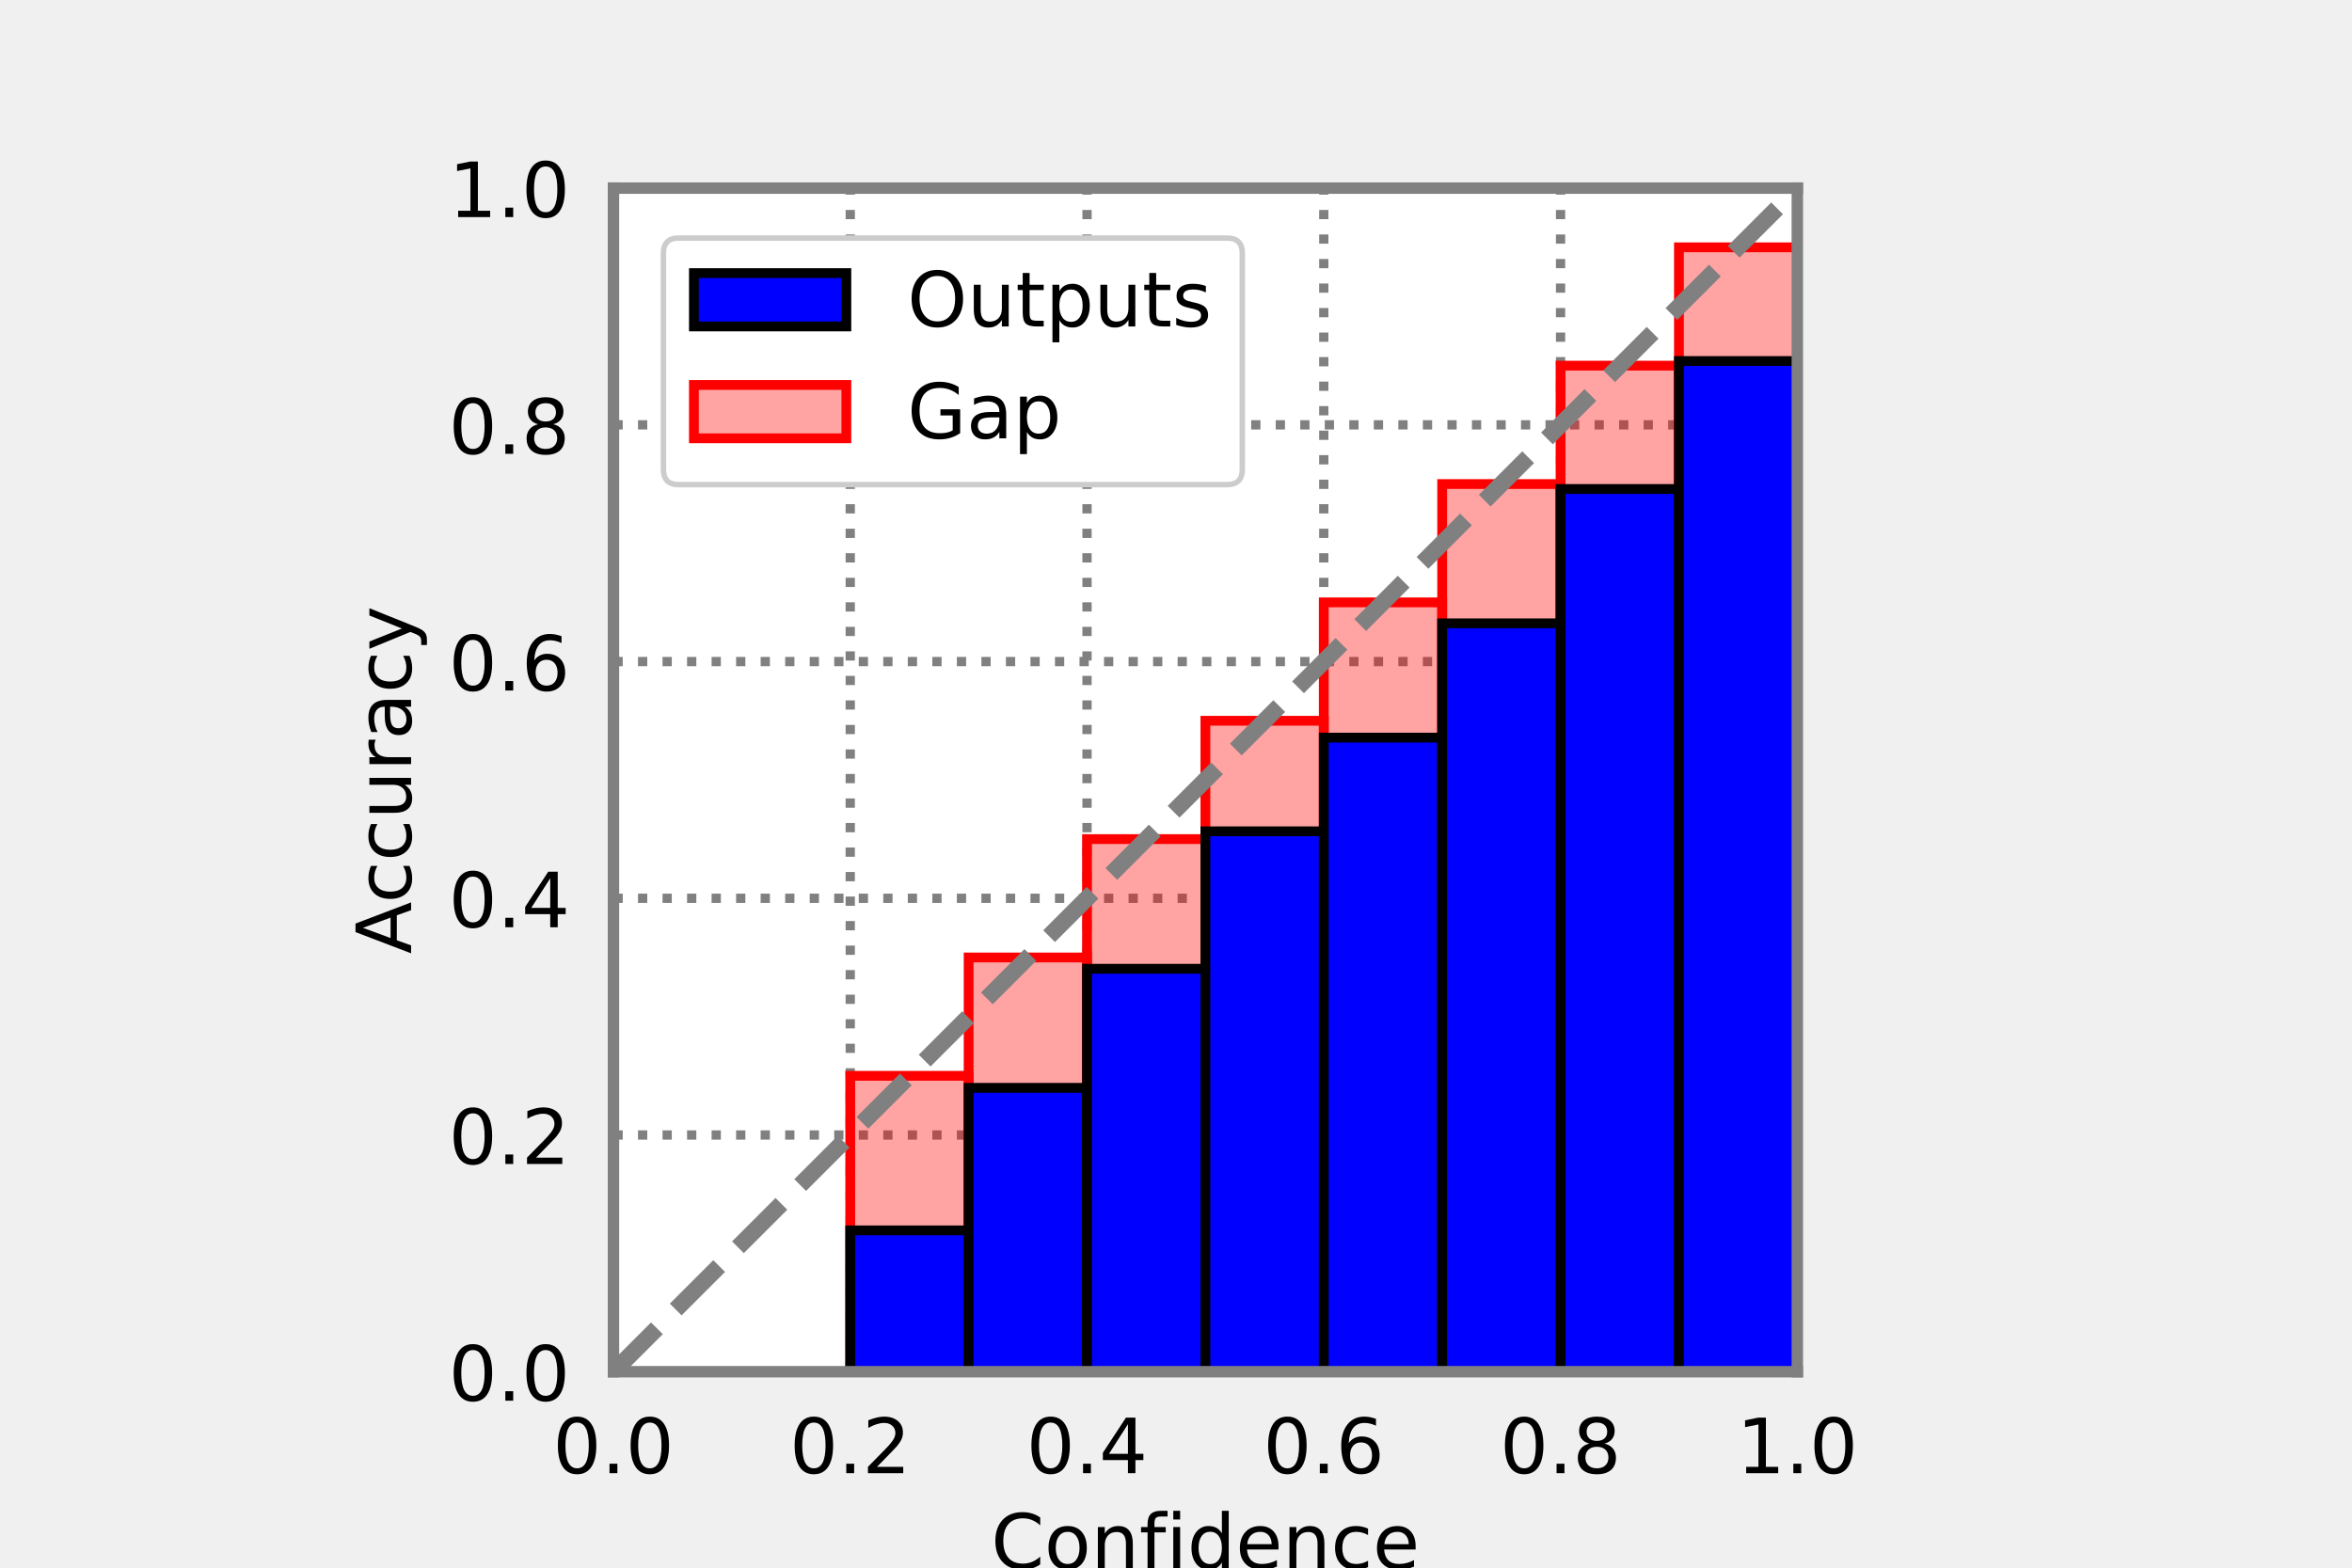
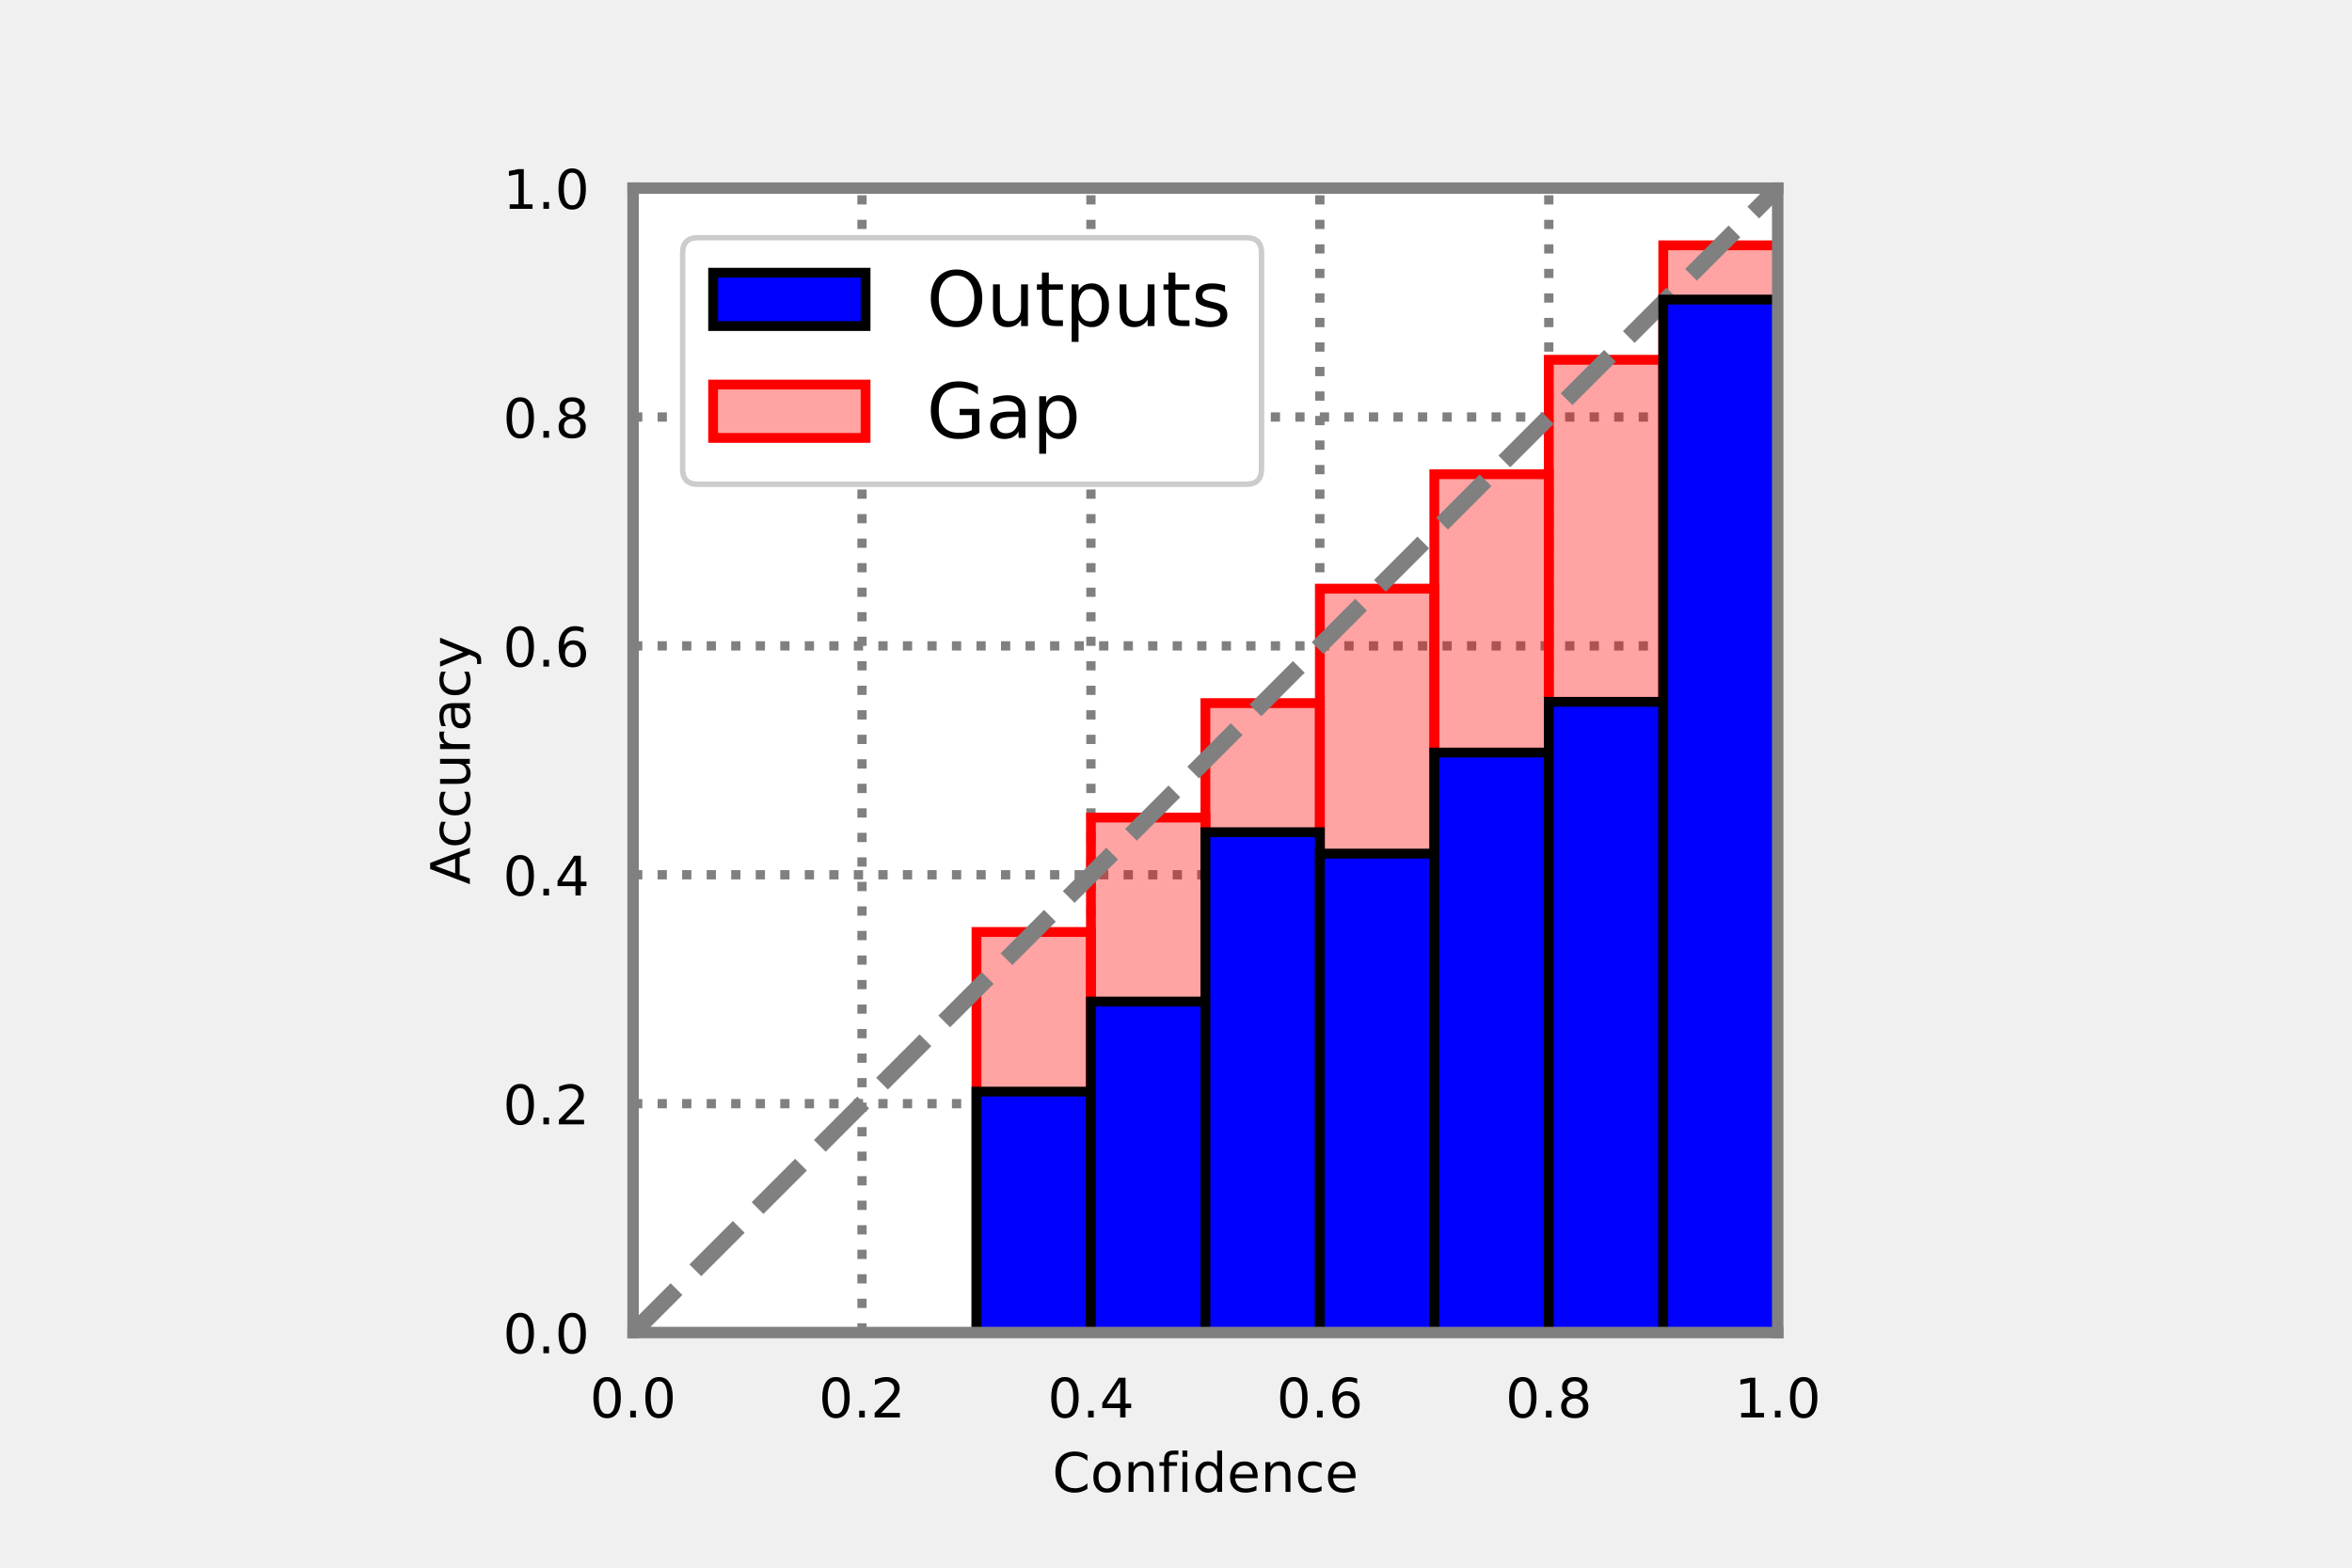
<svg xmlns="http://www.w3.org/2000/svg" xmlns:xlink="http://www.w3.org/1999/xlink" width="432pt" height="288pt" viewBox="0 0 432 288" version="1.1">
  <defs>
    <style type="text/css">*{stroke-linejoin: round; stroke-linecap: butt}</style>
  </defs>
  <g id="figure_1">
    <g id="patch_1">
      <path d="M 0 288  L 432 288  L 432 0  L 0 0  L 0 288  z " style="fill: none" />
    </g>
    <g id="axes_1">
      <g id="patch_2">
-         <path d="M 112.68 252  L 330.12 252  L 330.12 34.56  L 112.68 34.56  z " style="fill: #ffffff" />
+         <path d="M 116.28 244.8  L 326.52 244.8  L 326.52 34.56  L 116.28 34.56  z " style="fill: #ffffff" />
      </g>
      <g id="matplotlib.axis_1">
        <g id="xtick_1">
          <g id="line2d_1">
-             <path d="M 112.68 252  L 112.68 34.56  " clip-path="url(#p3265837f45)" style="fill: none; stroke-dasharray: 1.7,2.805; stroke-dashoffset: 0; stroke: #808080; stroke-width: 1.7" />
+             <path d="M 116.28 244.8  L 116.28 34.56  " clip-path="url(#p971c361016)" style="fill: none; stroke-dasharray: 1.7,2.805; stroke-dashoffset: 0; stroke: #808080; stroke-width: 1.7" />
          </g>
          <g id="line2d_2" />
          <g id="text_1">
-             <g transform="translate(101.5478 270.6378)scale(0.14 -0.14)">
+             <g transform="translate(108.3284 260.3984)scale(0.1 -0.1)">
              <defs>
                <path id="DejaVuSans-30" d="M 2034 4250  Q 1547 4250 1301 3770  Q 1056 3291 1056 2328  Q 1056 1369 1301 889  Q 1547 409 2034 409  Q 2525 409 2770 889  Q 3016 1369 3016 2328  Q 3016 3291 2770 3770  Q 2525 4250 2034 4250  z M 2034 4750  Q 2819 4750 3233 4129  Q 3647 3509 3647 2328  Q 3647 1150 3233 529  Q 2819 -91 2034 -91  Q 1250 -91 836 529  Q 422 1150 422 2328  Q 422 3509 836 4129  Q 1250 4750 2034 4750  z " transform="scale(0.015625)" />
                <path id="DejaVuSans-2e" d="M 684 794  L 1344 794  L 1344 0  L 684 0  L 684 794  z " transform="scale(0.015625)" />
              </defs>
              <use xlink:href="#DejaVuSans-30" />
              <use xlink:href="#DejaVuSans-2e" x="63.623" />
              <use xlink:href="#DejaVuSans-30" x="95.41" />
            </g>
          </g>
        </g>
        <g id="xtick_2">
          <g id="line2d_3">
-             <path d="M 156.168 252  L 156.168 34.56  " clip-path="url(#p3265837f45)" style="fill: none; stroke-dasharray: 1.7,2.805; stroke-dashoffset: 0; stroke: #808080; stroke-width: 1.7" />
+             <path d="M 158.328 244.8  L 158.328 34.56  " clip-path="url(#p971c361016)" style="fill: none; stroke-dasharray: 1.7,2.805; stroke-dashoffset: 0; stroke: #808080; stroke-width: 1.7" />
          </g>
          <g id="line2d_4" />
          <g id="text_2">
-             <g transform="translate(145.0358 270.6378)scale(0.14 -0.14)">
+             <g transform="translate(150.3764 260.3984)scale(0.1 -0.1)">
              <defs>
                <path id="DejaVuSans-32" d="M 1228 531  L 3431 531  L 3431 0  L 469 0  L 469 531  Q 828 903 1448 1529  Q 2069 2156 2228 2338  Q 2531 2678 2651 2914  Q 2772 3150 2772 3378  Q 2772 3750 2511 3984  Q 2250 4219 1831 4219  Q 1534 4219 1204 4116  Q 875 4013 500 3803  L 500 4441  Q 881 4594 1212 4672  Q 1544 4750 1819 4750  Q 2544 4750 2975 4387  Q 3406 4025 3406 3419  Q 3406 3131 3298 2873  Q 3191 2616 2906 2266  Q 2828 2175 2409 1742  Q 1991 1309 1228 531  z " transform="scale(0.015625)" />
              </defs>
              <use xlink:href="#DejaVuSans-30" />
              <use xlink:href="#DejaVuSans-2e" x="63.623" />
              <use xlink:href="#DejaVuSans-32" x="95.41" />
            </g>
          </g>
        </g>
        <g id="xtick_3">
          <g id="line2d_5">
-             <path d="M 199.656 252  L 199.656 34.56  " clip-path="url(#p3265837f45)" style="fill: none; stroke-dasharray: 1.7,2.805; stroke-dashoffset: 0; stroke: #808080; stroke-width: 1.7" />
+             <path d="M 200.376 244.8  L 200.376 34.56  " clip-path="url(#p971c361016)" style="fill: none; stroke-dasharray: 1.7,2.805; stroke-dashoffset: 0; stroke: #808080; stroke-width: 1.7" />
          </g>
          <g id="line2d_6" />
          <g id="text_3">
-             <g transform="translate(188.5238 270.6378)scale(0.14 -0.14)">
+             <g transform="translate(192.4244 260.3984)scale(0.1 -0.1)">
              <defs>
                <path id="DejaVuSans-34" d="M 2419 4116  L 825 1625  L 2419 1625  L 2419 4116  z M 2253 4666  L 3047 4666  L 3047 1625  L 3713 1625  L 3713 1100  L 3047 1100  L 3047 0  L 2419 0  L 2419 1100  L 313 1100  L 313 1709  L 2253 4666  z " transform="scale(0.015625)" />
              </defs>
              <use xlink:href="#DejaVuSans-30" />
              <use xlink:href="#DejaVuSans-2e" x="63.623" />
              <use xlink:href="#DejaVuSans-34" x="95.41" />
            </g>
          </g>
        </g>
        <g id="xtick_4">
          <g id="line2d_7">
-             <path d="M 243.144 252  L 243.144 34.56  " clip-path="url(#p3265837f45)" style="fill: none; stroke-dasharray: 1.7,2.805; stroke-dashoffset: 0; stroke: #808080; stroke-width: 1.7" />
+             <path d="M 242.424 244.8  L 242.424 34.56  " clip-path="url(#p971c361016)" style="fill: none; stroke-dasharray: 1.7,2.805; stroke-dashoffset: 0; stroke: #808080; stroke-width: 1.7" />
          </g>
          <g id="line2d_8" />
          <g id="text_4">
-             <g transform="translate(232.0118 270.6378)scale(0.14 -0.14)">
+             <g transform="translate(234.4724 260.3984)scale(0.1 -0.1)">
              <defs>
                <path id="DejaVuSans-36" d="M 2113 2584  Q 1688 2584 1439 2293  Q 1191 2003 1191 1497  Q 1191 994 1439 701  Q 1688 409 2113 409  Q 2538 409 2786 701  Q 3034 994 3034 1497  Q 3034 2003 2786 2293  Q 2538 2584 2113 2584  z M 3366 4563  L 3366 3988  Q 3128 4100 2886 4159  Q 2644 4219 2406 4219  Q 1781 4219 1451 3797  Q 1122 3375 1075 2522  Q 1259 2794 1537 2939  Q 1816 3084 2150 3084  Q 2853 3084 3261 2657  Q 3669 2231 3669 1497  Q 3669 778 3244 343  Q 2819 -91 2113 -91  Q 1303 -91 875 529  Q 447 1150 447 2328  Q 447 3434 972 4092  Q 1497 4750 2381 4750  Q 2619 4750 2861 4703  Q 3103 4656 3366 4563  z " transform="scale(0.015625)" />
              </defs>
              <use xlink:href="#DejaVuSans-30" />
              <use xlink:href="#DejaVuSans-2e" x="63.623" />
              <use xlink:href="#DejaVuSans-36" x="95.41" />
            </g>
          </g>
        </g>
        <g id="xtick_5">
          <g id="line2d_9">
-             <path d="M 286.632 252  L 286.632 34.56  " clip-path="url(#p3265837f45)" style="fill: none; stroke-dasharray: 1.7,2.805; stroke-dashoffset: 0; stroke: #808080; stroke-width: 1.7" />
+             <path d="M 284.472 244.8  L 284.472 34.56  " clip-path="url(#p971c361016)" style="fill: none; stroke-dasharray: 1.7,2.805; stroke-dashoffset: 0; stroke: #808080; stroke-width: 1.7" />
          </g>
          <g id="line2d_10" />
          <g id="text_5">
-             <g transform="translate(275.4998 270.6378)scale(0.14 -0.14)">
+             <g transform="translate(276.5204 260.3984)scale(0.1 -0.1)">
              <defs>
                <path id="DejaVuSans-38" d="M 2034 2216  Q 1584 2216 1326 1975  Q 1069 1734 1069 1313  Q 1069 891 1326 650  Q 1584 409 2034 409  Q 2484 409 2743 651  Q 3003 894 3003 1313  Q 3003 1734 2745 1975  Q 2488 2216 2034 2216  z M 1403 2484  Q 997 2584 770 2862  Q 544 3141 544 3541  Q 544 4100 942 4425  Q 1341 4750 2034 4750  Q 2731 4750 3128 4425  Q 3525 4100 3525 3541  Q 3525 3141 3298 2862  Q 3072 2584 2669 2484  Q 3125 2378 3379 2068  Q 3634 1759 3634 1313  Q 3634 634 3220 271  Q 2806 -91 2034 -91  Q 1263 -91 848 271  Q 434 634 434 1313  Q 434 1759 690 2068  Q 947 2378 1403 2484  z M 1172 3481  Q 1172 3119 1398 2916  Q 1625 2713 2034 2713  Q 2441 2713 2670 2916  Q 2900 3119 2900 3481  Q 2900 3844 2670 4047  Q 2441 4250 2034 4250  Q 1625 4250 1398 4047  Q 1172 3844 1172 3481  z " transform="scale(0.015625)" />
              </defs>
              <use xlink:href="#DejaVuSans-30" />
              <use xlink:href="#DejaVuSans-2e" x="63.623" />
              <use xlink:href="#DejaVuSans-38" x="95.41" />
            </g>
          </g>
        </g>
        <g id="xtick_6">
          <g id="line2d_11">
-             <path d="M 330.12 252  L 330.12 34.56  " clip-path="url(#p3265837f45)" style="fill: none; stroke-dasharray: 1.7,2.805; stroke-dashoffset: 0; stroke: #808080; stroke-width: 1.7" />
+             <path d="M 326.52 244.8  L 326.52 34.56  " clip-path="url(#p971c361016)" style="fill: none; stroke-dasharray: 1.7,2.805; stroke-dashoffset: 0; stroke: #808080; stroke-width: 1.7" />
          </g>
          <g id="line2d_12" />
          <g id="text_6">
-             <g transform="translate(318.9878 270.6378)scale(0.14 -0.14)">
+             <g transform="translate(318.5684 260.3984)scale(0.1 -0.1)">
              <defs>
                <path id="DejaVuSans-31" d="M 794 531  L 1825 531  L 1825 4091  L 703 3866  L 703 4441  L 1819 4666  L 2450 4666  L 2450 531  L 3481 531  L 3481 0  L 794 0  L 794 531  z " transform="scale(0.015625)" />
              </defs>
              <use xlink:href="#DejaVuSans-31" />
              <use xlink:href="#DejaVuSans-2e" x="63.623" />
              <use xlink:href="#DejaVuSans-30" x="95.41" />
            </g>
          </g>
        </g>
        <g id="text_7">
-           <g transform="translate(182.0403 288.1872)scale(0.14 -0.14)">
+           <g transform="translate(193.2859 274.0766)scale(0.1 -0.1)">
            <defs>
              <path id="DejaVuSans-43" d="M 4122 4306  L 4122 3641  Q 3803 3938 3442 4084  Q 3081 4231 2675 4231  Q 1875 4231 1450 3742  Q 1025 3253 1025 2328  Q 1025 1406 1450 917  Q 1875 428 2675 428  Q 3081 428 3442 575  Q 3803 722 4122 1019  L 4122 359  Q 3791 134 3420 21  Q 3050 -91 2638 -91  Q 1578 -91 968 557  Q 359 1206 359 2328  Q 359 3453 968 4101  Q 1578 4750 2638 4750  Q 3056 4750 3426 4639  Q 3797 4528 4122 4306  z " transform="scale(0.015625)" />
              <path id="DejaVuSans-6f" d="M 1959 3097  Q 1497 3097 1228 2736  Q 959 2375 959 1747  Q 959 1119 1226 758  Q 1494 397 1959 397  Q 2419 397 2687 759  Q 2956 1122 2956 1747  Q 2956 2369 2687 2733  Q 2419 3097 1959 3097  z M 1959 3584  Q 2709 3584 3137 3096  Q 3566 2609 3566 1747  Q 3566 888 3137 398  Q 2709 -91 1959 -91  Q 1206 -91 779 398  Q 353 888 353 1747  Q 353 2609 779 3096  Q 1206 3584 1959 3584  z " transform="scale(0.015625)" />
              <path id="DejaVuSans-6e" d="M 3513 2113  L 3513 0  L 2938 0  L 2938 2094  Q 2938 2591 2744 2837  Q 2550 3084 2163 3084  Q 1697 3084 1428 2787  Q 1159 2491 1159 1978  L 1159 0  L 581 0  L 581 3500  L 1159 3500  L 1159 2956  Q 1366 3272 1645 3428  Q 1925 3584 2291 3584  Q 2894 3584 3203 3211  Q 3513 2838 3513 2113  z " transform="scale(0.015625)" />
              <path id="DejaVuSans-66" d="M 2375 4863  L 2375 4384  L 1825 4384  Q 1516 4384 1395 4259  Q 1275 4134 1275 3809  L 1275 3500  L 2222 3500  L 2222 3053  L 1275 3053  L 1275 0  L 697 0  L 697 3053  L 147 3053  L 147 3500  L 697 3500  L 697 3744  Q 697 4328 969 4595  Q 1241 4863 1831 4863  L 2375 4863  z " transform="scale(0.015625)" />
              <path id="DejaVuSans-69" d="M 603 3500  L 1178 3500  L 1178 0  L 603 0  L 603 3500  z M 603 4863  L 1178 4863  L 1178 4134  L 603 4134  L 603 4863  z " transform="scale(0.015625)" />
              <path id="DejaVuSans-64" d="M 2906 2969  L 2906 4863  L 3481 4863  L 3481 0  L 2906 0  L 2906 525  Q 2725 213 2448 61  Q 2172 -91 1784 -91  Q 1150 -91 751 415  Q 353 922 353 1747  Q 353 2572 751 3078  Q 1150 3584 1784 3584  Q 2172 3584 2448 3432  Q 2725 3281 2906 2969  z M 947 1747  Q 947 1113 1208 752  Q 1469 391 1925 391  Q 2381 391 2643 752  Q 2906 1113 2906 1747  Q 2906 2381 2643 2742  Q 2381 3103 1925 3103  Q 1469 3103 1208 2742  Q 947 2381 947 1747  z " transform="scale(0.015625)" />
              <path id="DejaVuSans-65" d="M 3597 1894  L 3597 1613  L 953 1613  Q 991 1019 1311 708  Q 1631 397 2203 397  Q 2534 397 2845 478  Q 3156 559 3463 722  L 3463 178  Q 3153 47 2828 -22  Q 2503 -91 2169 -91  Q 1331 -91 842 396  Q 353 884 353 1716  Q 353 2575 817 3079  Q 1281 3584 2069 3584  Q 2775 3584 3186 3129  Q 3597 2675 3597 1894  z M 3022 2063  Q 3016 2534 2758 2815  Q 2500 3097 2075 3097  Q 1594 3097 1305 2825  Q 1016 2553 972 2059  L 3022 2063  z " transform="scale(0.015625)" />
              <path id="DejaVuSans-63" d="M 3122 3366  L 3122 2828  Q 2878 2963 2633 3030  Q 2388 3097 2138 3097  Q 1578 3097 1268 2742  Q 959 2388 959 1747  Q 959 1106 1268 751  Q 1578 397 2138 397  Q 2388 397 2633 464  Q 2878 531 3122 666  L 3122 134  Q 2881 22 2623 -34  Q 2366 -91 2075 -91  Q 1284 -91 818 406  Q 353 903 353 1747  Q 353 2603 823 3093  Q 1294 3584 2113 3584  Q 2378 3584 2631 3529  Q 2884 3475 3122 3366  z " transform="scale(0.015625)" />
            </defs>
            <use xlink:href="#DejaVuSans-43" />
            <use xlink:href="#DejaVuSans-6f" x="69.824" />
            <use xlink:href="#DejaVuSans-6e" x="131.006" />
            <use xlink:href="#DejaVuSans-66" x="194.385" />
            <use xlink:href="#DejaVuSans-69" x="229.59" />
            <use xlink:href="#DejaVuSans-64" x="257.373" />
            <use xlink:href="#DejaVuSans-65" x="320.85" />
            <use xlink:href="#DejaVuSans-6e" x="382.373" />
            <use xlink:href="#DejaVuSans-63" x="445.752" />
            <use xlink:href="#DejaVuSans-65" x="500.732" />
          </g>
        </g>
      </g>
      <g id="matplotlib.axis_2">
        <g id="ytick_1">
          <g id="line2d_13">
-             <path d="M 112.68 252  L 330.12 252  " clip-path="url(#p3265837f45)" style="fill: none; stroke-dasharray: 1.7,2.805; stroke-dashoffset: 0; stroke: #808080; stroke-width: 1.7" />
+             <path d="M 116.28 244.8  L 326.52 244.8  " clip-path="url(#p971c361016)" style="fill: none; stroke-dasharray: 1.7,2.805; stroke-dashoffset: 0; stroke: #808080; stroke-width: 1.7" />
          </g>
          <g id="line2d_14" />
          <g id="text_8">
-             <g transform="translate(82.41563 257.3189)scale(0.14 -0.14)">
+             <g transform="translate(92.37687 248.5992)scale(0.1 -0.1)">
              <use xlink:href="#DejaVuSans-30" />
              <use xlink:href="#DejaVuSans-2e" x="63.623" />
              <use xlink:href="#DejaVuSans-30" x="95.41" />
            </g>
          </g>
        </g>
        <g id="ytick_2">
          <g id="line2d_15">
-             <path d="M 112.68 208.512  L 330.12 208.512  " clip-path="url(#p3265837f45)" style="fill: none; stroke-dasharray: 1.7,2.805; stroke-dashoffset: 0; stroke: #808080; stroke-width: 1.7" />
+             <path d="M 116.28 202.752  L 326.52 202.752  " clip-path="url(#p971c361016)" style="fill: none; stroke-dasharray: 1.7,2.805; stroke-dashoffset: 0; stroke: #808080; stroke-width: 1.7" />
          </g>
          <g id="line2d_16" />
          <g id="text_9">
-             <g transform="translate(82.41563 213.8309)scale(0.14 -0.14)">
+             <g transform="translate(92.37687 206.5512)scale(0.1 -0.1)">
              <use xlink:href="#DejaVuSans-30" />
              <use xlink:href="#DejaVuSans-2e" x="63.623" />
              <use xlink:href="#DejaVuSans-32" x="95.41" />
            </g>
          </g>
        </g>
        <g id="ytick_3">
          <g id="line2d_17">
-             <path d="M 112.68 165.024  L 330.12 165.024  " clip-path="url(#p3265837f45)" style="fill: none; stroke-dasharray: 1.7,2.805; stroke-dashoffset: 0; stroke: #808080; stroke-width: 1.7" />
+             <path d="M 116.28 160.704  L 326.52 160.704  " clip-path="url(#p971c361016)" style="fill: none; stroke-dasharray: 1.7,2.805; stroke-dashoffset: 0; stroke: #808080; stroke-width: 1.7" />
          </g>
          <g id="line2d_18" />
          <g id="text_10">
-             <g transform="translate(82.41563 170.3429)scale(0.14 -0.14)">
+             <g transform="translate(92.37687 164.5032)scale(0.1 -0.1)">
              <use xlink:href="#DejaVuSans-30" />
              <use xlink:href="#DejaVuSans-2e" x="63.623" />
              <use xlink:href="#DejaVuSans-34" x="95.41" />
            </g>
          </g>
        </g>
        <g id="ytick_4">
          <g id="line2d_19">
-             <path d="M 112.68 121.536  L 330.12 121.536  " clip-path="url(#p3265837f45)" style="fill: none; stroke-dasharray: 1.7,2.805; stroke-dashoffset: 0; stroke: #808080; stroke-width: 1.7" />
+             <path d="M 116.28 118.656  L 326.52 118.656  " clip-path="url(#p971c361016)" style="fill: none; stroke-dasharray: 1.7,2.805; stroke-dashoffset: 0; stroke: #808080; stroke-width: 1.7" />
          </g>
          <g id="line2d_20" />
          <g id="text_11">
-             <g transform="translate(82.41563 126.8549)scale(0.14 -0.14)">
+             <g transform="translate(92.37687 122.4552)scale(0.1 -0.1)">
              <use xlink:href="#DejaVuSans-30" />
              <use xlink:href="#DejaVuSans-2e" x="63.623" />
              <use xlink:href="#DejaVuSans-36" x="95.41" />
            </g>
          </g>
        </g>
        <g id="ytick_5">
          <g id="line2d_21">
-             <path d="M 112.68 78.048  L 330.12 78.048  " clip-path="url(#p3265837f45)" style="fill: none; stroke-dasharray: 1.7,2.805; stroke-dashoffset: 0; stroke: #808080; stroke-width: 1.7" />
+             <path d="M 116.28 76.608  L 326.52 76.608  " clip-path="url(#p971c361016)" style="fill: none; stroke-dasharray: 1.7,2.805; stroke-dashoffset: 0; stroke: #808080; stroke-width: 1.7" />
          </g>
          <g id="line2d_22" />
          <g id="text_12">
-             <g transform="translate(82.41563 83.36691)scale(0.14 -0.14)">
+             <g transform="translate(92.37687 80.40722)scale(0.1 -0.1)">
              <use xlink:href="#DejaVuSans-30" />
              <use xlink:href="#DejaVuSans-2e" x="63.623" />
              <use xlink:href="#DejaVuSans-38" x="95.41" />
            </g>
          </g>
        </g>
        <g id="ytick_6">
          <g id="line2d_23">
-             <path d="M 112.68 34.56  L 330.12 34.56  " clip-path="url(#p3265837f45)" style="fill: none; stroke-dasharray: 1.7,2.805; stroke-dashoffset: 0; stroke: #808080; stroke-width: 1.7" />
+             <path d="M 116.28 34.56  L 326.52 34.56  " clip-path="url(#p971c361016)" style="fill: none; stroke-dasharray: 1.7,2.805; stroke-dashoffset: 0; stroke: #808080; stroke-width: 1.7" />
          </g>
          <g id="line2d_24" />
          <g id="text_13">
-             <g transform="translate(82.41563 39.87891)scale(0.14 -0.14)">
+             <g transform="translate(92.37687 38.35922)scale(0.1 -0.1)">
              <use xlink:href="#DejaVuSans-31" />
              <use xlink:href="#DejaVuSans-2e" x="63.623" />
              <use xlink:href="#DejaVuSans-30" x="95.41" />
            </g>
          </g>
        </g>
        <g id="text_14">
-           <g transform="translate(75.50406 175.2394)rotate(-90)scale(0.14 -0.14)">
+           <g transform="translate(86.29719 162.5081)rotate(-90)scale(0.1 -0.1)">
            <defs>
              <path id="DejaVuSans-41" d="M 2188 4044  L 1331 1722  L 3047 1722  L 2188 4044  z M 1831 4666  L 2547 4666  L 4325 0  L 3669 0  L 3244 1197  L 1141 1197  L 716 0  L 50 0  L 1831 4666  z " transform="scale(0.015625)" />
              <path id="DejaVuSans-75" d="M 544 1381  L 544 3500  L 1119 3500  L 1119 1403  Q 1119 906 1312 657  Q 1506 409 1894 409  Q 2359 409 2629 706  Q 2900 1003 2900 1516  L 2900 3500  L 3475 3500  L 3475 0  L 2900 0  L 2900 538  Q 2691 219 2414 64  Q 2138 -91 1772 -91  Q 1169 -91 856 284  Q 544 659 544 1381  z M 1991 3584  L 1991 3584  z " transform="scale(0.015625)" />
              <path id="DejaVuSans-72" d="M 2631 2963  Q 2534 3019 2420 3045  Q 2306 3072 2169 3072  Q 1681 3072 1420 2755  Q 1159 2438 1159 1844  L 1159 0  L 581 0  L 581 3500  L 1159 3500  L 1159 2956  Q 1341 3275 1631 3429  Q 1922 3584 2338 3584  Q 2397 3584 2469 3576  Q 2541 3569 2628 3553  L 2631 2963  z " transform="scale(0.015625)" />
              <path id="DejaVuSans-61" d="M 2194 1759  Q 1497 1759 1228 1600  Q 959 1441 959 1056  Q 959 750 1161 570  Q 1363 391 1709 391  Q 2188 391 2477 730  Q 2766 1069 2766 1631  L 2766 1759  L 2194 1759  z M 3341 1997  L 3341 0  L 2766 0  L 2766 531  Q 2569 213 2275 61  Q 1981 -91 1556 -91  Q 1019 -91 701 211  Q 384 513 384 1019  Q 384 1609 779 1909  Q 1175 2209 1959 2209  L 2766 2209  L 2766 2266  Q 2766 2663 2505 2880  Q 2244 3097 1772 3097  Q 1472 3097 1187 3025  Q 903 2953 641 2809  L 641 3341  Q 956 3463 1253 3523  Q 1550 3584 1831 3584  Q 2591 3584 2966 3190  Q 3341 2797 3341 1997  z " transform="scale(0.015625)" />
              <path id="DejaVuSans-79" d="M 2059 -325  Q 1816 -950 1584 -1140  Q 1353 -1331 966 -1331  L 506 -1331  L 506 -850  L 844 -850  Q 1081 -850 1212 -737  Q 1344 -625 1503 -206  L 1606 56  L 191 3500  L 800 3500  L 1894 763  L 2988 3500  L 3597 3500  L 2059 -325  z " transform="scale(0.015625)" />
            </defs>
            <use xlink:href="#DejaVuSans-41" />
            <use xlink:href="#DejaVuSans-63" x="66.658" />
            <use xlink:href="#DejaVuSans-63" x="121.639" />
            <use xlink:href="#DejaVuSans-75" x="176.619" />
            <use xlink:href="#DejaVuSans-72" x="239.998" />
            <use xlink:href="#DejaVuSans-61" x="281.111" />
            <use xlink:href="#DejaVuSans-63" x="342.391" />
            <use xlink:href="#DejaVuSans-79" x="397.371" />
          </g>
        </g>
      </g>
      <g id="patch_3">
-         <path d="M 112.68 252  L 134.424 252  L 134.424 252  L 112.68 252  z " clip-path="url(#p3265837f45)" style="fill: #ff0000; fill-opacity: 0.36; stroke: #ff0000; stroke-width: 1.8; stroke-linejoin: miter" />
+         <path d="M 116.28 244.8  L 137.304 244.8  L 137.304 244.8  L 116.28 244.8  z " clip-path="url(#p971c361016)" style="fill: #ff0000; fill-opacity: 0.36; stroke: #ff0000; stroke-width: 1.8; stroke-linejoin: miter" />
      </g>
      <g id="patch_4">
-         <path d="M 134.424 252  L 156.168 252  L 156.168 252  L 134.424 252  z " clip-path="url(#p3265837f45)" style="fill: #ff0000; fill-opacity: 0.36; stroke: #ff0000; stroke-width: 1.8; stroke-linejoin: miter" />
+         <path d="M 137.304 244.8  L 158.328 244.8  L 158.328 244.8  L 137.304 244.8  z " clip-path="url(#p971c361016)" style="fill: #ff0000; fill-opacity: 0.36; stroke: #ff0000; stroke-width: 1.8; stroke-linejoin: miter" />
      </g>
      <g id="patch_5">
-         <path d="M 156.168 252  L 177.912 252  L 177.912 197.64  L 156.168 197.64  z " clip-path="url(#p3265837f45)" style="fill: #ff0000; fill-opacity: 0.36; stroke: #ff0000; stroke-width: 1.8; stroke-linejoin: miter" />
+         <path d="M 158.328 244.8  L 179.352 244.8  L 179.352 244.8  L 158.328 244.8  z " clip-path="url(#p971c361016)" style="fill: #ff0000; fill-opacity: 0.36; stroke: #ff0000; stroke-width: 1.8; stroke-linejoin: miter" />
      </g>
      <g id="patch_6">
-         <path d="M 177.912 252  L 199.656 252  L 199.656 175.896  L 177.912 175.896  z " clip-path="url(#p3265837f45)" style="fill: #ff0000; fill-opacity: 0.36; stroke: #ff0000; stroke-width: 1.8; stroke-linejoin: miter" />
+         <path d="M 179.352 244.8  L 200.376 244.8  L 200.376 171.216  L 179.352 171.216  z " clip-path="url(#p971c361016)" style="fill: #ff0000; fill-opacity: 0.36; stroke: #ff0000; stroke-width: 1.8; stroke-linejoin: miter" />
      </g>
      <g id="patch_7">
-         <path d="M 199.656 252  L 221.4 252  L 221.4 154.152  L 199.656 154.152  z " clip-path="url(#p3265837f45)" style="fill: #ff0000; fill-opacity: 0.36; stroke: #ff0000; stroke-width: 1.8; stroke-linejoin: miter" />
+         <path d="M 200.376 244.8  L 221.4 244.8  L 221.4 150.192  L 200.376 150.192  z " clip-path="url(#p971c361016)" style="fill: #ff0000; fill-opacity: 0.36; stroke: #ff0000; stroke-width: 1.8; stroke-linejoin: miter" />
      </g>
      <g id="patch_8">
-         <path d="M 221.4 252  L 243.144 252  L 243.144 132.408  L 221.4 132.408  z " clip-path="url(#p3265837f45)" style="fill: #ff0000; fill-opacity: 0.36; stroke: #ff0000; stroke-width: 1.8; stroke-linejoin: miter" />
+         <path d="M 221.4 244.8  L 242.424 244.8  L 242.424 129.168  L 221.4 129.168  z " clip-path="url(#p971c361016)" style="fill: #ff0000; fill-opacity: 0.36; stroke: #ff0000; stroke-width: 1.8; stroke-linejoin: miter" />
      </g>
      <g id="patch_9">
-         <path d="M 243.144 252  L 264.888 252  L 264.888 110.664  L 243.144 110.664  z " clip-path="url(#p3265837f45)" style="fill: #ff0000; fill-opacity: 0.36; stroke: #ff0000; stroke-width: 1.8; stroke-linejoin: miter" />
+         <path d="M 242.424 244.8  L 263.448 244.8  L 263.448 108.144  L 242.424 108.144  z " clip-path="url(#p971c361016)" style="fill: #ff0000; fill-opacity: 0.36; stroke: #ff0000; stroke-width: 1.8; stroke-linejoin: miter" />
      </g>
      <g id="patch_10">
-         <path d="M 264.888 252  L 286.632 252  L 286.632 88.92  L 264.888 88.92  z " clip-path="url(#p3265837f45)" style="fill: #ff0000; fill-opacity: 0.36; stroke: #ff0000; stroke-width: 1.8; stroke-linejoin: miter" />
+         <path d="M 263.448 244.8  L 284.472 244.8  L 284.472 87.12  L 263.448 87.12  z " clip-path="url(#p971c361016)" style="fill: #ff0000; fill-opacity: 0.36; stroke: #ff0000; stroke-width: 1.8; stroke-linejoin: miter" />
      </g>
      <g id="patch_11">
-         <path d="M 286.632 252  L 308.376 252  L 308.376 67.176  L 286.632 67.176  z " clip-path="url(#p3265837f45)" style="fill: #ff0000; fill-opacity: 0.36; stroke: #ff0000; stroke-width: 1.8; stroke-linejoin: miter" />
+         <path d="M 284.472 244.8  L 305.496 244.8  L 305.496 66.096  L 284.472 66.096  z " clip-path="url(#p971c361016)" style="fill: #ff0000; fill-opacity: 0.36; stroke: #ff0000; stroke-width: 1.8; stroke-linejoin: miter" />
      </g>
      <g id="patch_12">
-         <path d="M 308.376 252  L 330.12 252  L 330.12 45.432  L 308.376 45.432  z " clip-path="url(#p3265837f45)" style="fill: #ff0000; fill-opacity: 0.36; stroke: #ff0000; stroke-width: 1.8; stroke-linejoin: miter" />
+         <path d="M 305.496 244.8  L 326.52 244.8  L 326.52 45.072  L 305.496 45.072  z " clip-path="url(#p971c361016)" style="fill: #ff0000; fill-opacity: 0.36; stroke: #ff0000; stroke-width: 1.8; stroke-linejoin: miter" />
      </g>
      <g id="line2d_25">
-         <path d="M 112.68 252  L 330.12 34.56  " clip-path="url(#p3265837f45)" style="fill: none; stroke-dasharray: 11.285,4.88; stroke-dashoffset: 0; stroke: #808080; stroke-width: 3.05" />
+         <path d="M 116.28 244.8  L 326.52 34.56  " clip-path="url(#p971c361016)" style="fill: none; stroke-dasharray: 11.285,4.88; stroke-dashoffset: 0; stroke: #808080; stroke-width: 3.05" />
      </g>
      <g id="patch_13">
-         <path d="M 0 0  z " clip-path="url(#p3265837f45)" style="fill: #0000ff; stroke: #000000; stroke-width: 1.8; stroke-linejoin: miter" />
+         <path d="M 0 0  z " clip-path="url(#p971c361016)" style="fill: #0000ff; stroke: #000000; stroke-width: 1.8; stroke-linejoin: miter" />
      </g>
      <g id="patch_14">
-         <path d="M 0 0  z " clip-path="url(#p3265837f45)" style="fill: #0000ff; stroke: #000000; stroke-width: 1.8; stroke-linejoin: miter" />
+         <path d="M 0 0  z " clip-path="url(#p971c361016)" style="fill: #0000ff; stroke: #000000; stroke-width: 1.8; stroke-linejoin: miter" />
      </g>
      <g id="patch_15">
-         <path d="M 156.168 252  L 177.912 252  L 177.912 226.037  L 156.168 226.037  z " clip-path="url(#p3265837f45)" style="fill: #0000ff; stroke: #000000; stroke-width: 1.8; stroke-linejoin: miter" />
+         <path d="M 0 0  z " clip-path="url(#p971c361016)" style="fill: #0000ff; stroke: #000000; stroke-width: 1.8; stroke-linejoin: miter" />
      </g>
      <g id="patch_16">
-         <path d="M 177.912 252  L 199.656 252  L 199.656 199.855  L 177.912 199.855  z " clip-path="url(#p3265837f45)" style="fill: #0000ff; stroke: #000000; stroke-width: 1.8; stroke-linejoin: miter" />
+         <path d="M 179.352 244.8  L 200.376 244.8  L 200.376 200.544  L 179.352 200.544  z " clip-path="url(#p971c361016)" style="fill: #0000ff; stroke: #000000; stroke-width: 1.8; stroke-linejoin: miter" />
      </g>
      <g id="patch_17">
-         <path d="M 199.656 252  L 221.4 252  L 221.4 177.976  L 199.656 177.976  z " clip-path="url(#p3265837f45)" style="fill: #0000ff; stroke: #000000; stroke-width: 1.8; stroke-linejoin: miter" />
+         <path d="M 200.376 244.8  L 221.4 244.8  L 221.4 183.999  L 200.376 183.999  z " clip-path="url(#p971c361016)" style="fill: #0000ff; stroke: #000000; stroke-width: 1.8; stroke-linejoin: miter" />
      </g>
      <g id="patch_18">
-         <path d="M 221.4 252  L 243.144 252  L 243.144 152.719  L 221.4 152.719  z " clip-path="url(#p3265837f45)" style="fill: #0000ff; stroke: #000000; stroke-width: 1.8; stroke-linejoin: miter" />
+         <path d="M 221.4 244.8  L 242.424 244.8  L 242.424 152.883  L 221.4 152.883  z " clip-path="url(#p971c361016)" style="fill: #0000ff; stroke: #000000; stroke-width: 1.8; stroke-linejoin: miter" />
      </g>
      <g id="patch_19">
-         <path d="M 243.144 252  L 264.888 252  L 264.888 135.514  L 243.144 135.514  z " clip-path="url(#p3265837f45)" style="fill: #0000ff; stroke: #000000; stroke-width: 1.8; stroke-linejoin: miter" />
+         <path d="M 242.424 244.8  L 263.448 244.8  L 263.448 156.815  L 242.424 156.815  z " clip-path="url(#p971c361016)" style="fill: #0000ff; stroke: #000000; stroke-width: 1.8; stroke-linejoin: miter" />
      </g>
      <g id="patch_20">
-         <path d="M 264.888 252  L 286.632 252  L 286.632 114.507  L 264.888 114.507  z " clip-path="url(#p3265837f45)" style="fill: #0000ff; stroke: #000000; stroke-width: 1.8; stroke-linejoin: miter" />
+         <path d="M 263.448 244.8  L 284.472 244.8  L 284.472 138.25  L 263.448 138.25  z " clip-path="url(#p971c361016)" style="fill: #0000ff; stroke: #000000; stroke-width: 1.8; stroke-linejoin: miter" />
      </g>
      <g id="patch_21">
-         <path d="M 286.632 252  L 308.376 252  L 308.376 89.834  L 286.632 89.834  z " clip-path="url(#p3265837f45)" style="fill: #0000ff; stroke: #000000; stroke-width: 1.8; stroke-linejoin: miter" />
+         <path d="M 284.472 244.8  L 305.496 244.8  L 305.496 128.937  L 284.472 128.937  z " clip-path="url(#p971c361016)" style="fill: #0000ff; stroke: #000000; stroke-width: 1.8; stroke-linejoin: miter" />
      </g>
      <g id="patch_22">
-         <path d="M 308.376 252  L 330.12 252  L 330.12 66.321  L 308.376 66.321  z " clip-path="url(#p3265837f45)" style="fill: #0000ff; stroke: #000000; stroke-width: 1.8; stroke-linejoin: miter" />
+         <path d="M 305.496 244.8  L 326.52 244.8  L 326.52 55.037  L 305.496 55.037  z " clip-path="url(#p971c361016)" style="fill: #0000ff; stroke: #000000; stroke-width: 1.8; stroke-linejoin: miter" />
      </g>
      <g id="patch_23">
-         <path d="M 112.68 252  L 112.68 34.56  " style="fill: none; stroke: #808080; stroke-width: 2.1; stroke-linejoin: miter; stroke-linecap: square" />
+         <path d="M 116.28 244.8  L 116.28 34.56  " style="fill: none; stroke: #808080; stroke-width: 2.1; stroke-linejoin: miter; stroke-linecap: square" />
      </g>
      <g id="patch_24">
-         <path d="M 330.12 252  L 330.12 34.56  " style="fill: none; stroke: #808080; stroke-width: 2.1; stroke-linejoin: miter; stroke-linecap: square" />
+         <path d="M 326.52 244.8  L 326.52 34.56  " style="fill: none; stroke: #808080; stroke-width: 2.1; stroke-linejoin: miter; stroke-linecap: square" />
      </g>
      <g id="patch_25">
-         <path d="M 112.68 252  L 330.12 252  " style="fill: none; stroke: #808080; stroke-width: 2.1; stroke-linejoin: miter; stroke-linecap: square" />
+         <path d="M 116.28 244.8  L 326.52 244.8  " style="fill: none; stroke: #808080; stroke-width: 2.1; stroke-linejoin: miter; stroke-linecap: square" />
      </g>
      <g id="patch_26">
-         <path d="M 112.68 34.56  L 330.12 34.56  " style="fill: none; stroke: #808080; stroke-width: 2.1; stroke-linejoin: miter; stroke-linecap: square" />
+         <path d="M 116.28 34.56  L 326.52 34.56  " style="fill: none; stroke: #808080; stroke-width: 2.1; stroke-linejoin: miter; stroke-linecap: square" />
      </g>
      <g id="legend_1">
        <g id="patch_27">
-           <path d="M 124.654 89.033  L 225.378 89.033  Q 228.178 89.033 228.178 86.233  L 228.178 46.534  Q 228.178 43.734 225.378 43.734  L 124.654 43.734  Q 121.854 43.734 121.854 46.534  L 121.854 86.233  Q 121.854 89.033 124.654 89.033  z " style="fill: #ffffff; stroke: #cccccc; stroke-linejoin: miter" />
+           <path d="M 128.182 88.961  L 228.906 88.961  Q 231.706 88.961 231.706 86.161  L 231.706 46.462  Q 231.706 43.662 228.906 43.662  L 128.182 43.662  Q 125.382 43.662 125.382 46.462  L 125.382 86.161  Q 125.382 88.961 128.182 88.961  z " style="fill: #ffffff; stroke: #cccccc; stroke-linejoin: miter" />
        </g>
        <g id="patch_28">
-           <path d="M 127.454 59.972  L 155.454 59.972  L 155.454 50.172  L 127.454 50.172  z " style="fill: #0000ff; stroke: #000000; stroke-width: 1.8; stroke-linejoin: miter" />
+           <path d="M 130.982 59.9  L 158.982 59.9  L 158.982 50.1  L 130.982 50.1  z " style="fill: #0000ff; stroke: #000000; stroke-width: 1.8; stroke-linejoin: miter" />
        </g>
        <g id="text_15">
-           <g transform="translate(166.6544 59.97221)scale(0.14 -0.14)">
+           <g transform="translate(170.1824 59.90021)scale(0.14 -0.14)">
            <defs>
              <path id="DejaVuSans-4f" d="M 2522 4238  Q 1834 4238 1429 3725  Q 1025 3213 1025 2328  Q 1025 1447 1429 934  Q 1834 422 2522 422  Q 3209 422 3611 934  Q 4013 1447 4013 2328  Q 4013 3213 3611 3725  Q 3209 4238 2522 4238  z M 2522 4750  Q 3503 4750 4090 4092  Q 4678 3434 4678 2328  Q 4678 1225 4090 567  Q 3503 -91 2522 -91  Q 1538 -91 948 565  Q 359 1222 359 2328  Q 359 3434 948 4092  Q 1538 4750 2522 4750  z " transform="scale(0.015625)" />
              <path id="DejaVuSans-74" d="M 1172 4494  L 1172 3500  L 2356 3500  L 2356 3053  L 1172 3053  L 1172 1153  Q 1172 725 1289 603  Q 1406 481 1766 481  L 2356 481  L 2356 0  L 1766 0  Q 1100 0 847 248  Q 594 497 594 1153  L 594 3053  L 172 3053  L 172 3500  L 594 3500  L 594 4494  L 1172 4494  z " transform="scale(0.015625)" />
              <path id="DejaVuSans-70" d="M 1159 525  L 1159 -1331  L 581 -1331  L 581 3500  L 1159 3500  L 1159 2969  Q 1341 3281 1617 3432  Q 1894 3584 2278 3584  Q 2916 3584 3314 3078  Q 3713 2572 3713 1747  Q 3713 922 3314 415  Q 2916 -91 2278 -91  Q 1894 -91 1617 61  Q 1341 213 1159 525  z M 3116 1747  Q 3116 2381 2855 2742  Q 2594 3103 2138 3103  Q 1681 3103 1420 2742  Q 1159 2381 1159 1747  Q 1159 1113 1420 752  Q 1681 391 2138 391  Q 2594 391 2855 752  Q 3116 1113 3116 1747  z " transform="scale(0.015625)" />
              <path id="DejaVuSans-73" d="M 2834 3397  L 2834 2853  Q 2591 2978 2328 3040  Q 2066 3103 1784 3103  Q 1356 3103 1142 2972  Q 928 2841 928 2578  Q 928 2378 1081 2264  Q 1234 2150 1697 2047  L 1894 2003  Q 2506 1872 2764 1633  Q 3022 1394 3022 966  Q 3022 478 2636 193  Q 2250 -91 1575 -91  Q 1294 -91 989 -36  Q 684 19 347 128  L 347 722  Q 666 556 975 473  Q 1284 391 1588 391  Q 1994 391 2212 530  Q 2431 669 2431 922  Q 2431 1156 2273 1281  Q 2116 1406 1581 1522  L 1381 1569  Q 847 1681 609 1914  Q 372 2147 372 2553  Q 372 3047 722 3315  Q 1072 3584 1716 3584  Q 2034 3584 2315 3537  Q 2597 3491 2834 3397  z " transform="scale(0.015625)" />
            </defs>
            <use xlink:href="#DejaVuSans-4f" />
            <use xlink:href="#DejaVuSans-75" x="78.711" />
            <use xlink:href="#DejaVuSans-74" x="142.09" />
            <use xlink:href="#DejaVuSans-70" x="181.299" />
            <use xlink:href="#DejaVuSans-75" x="244.775" />
            <use xlink:href="#DejaVuSans-74" x="308.154" />
            <use xlink:href="#DejaVuSans-73" x="347.363" />
          </g>
        </g>
        <g id="patch_29">
-           <path d="M 127.454 80.522  L 155.454 80.522  L 155.454 70.722  L 127.454 70.722  z " style="fill: #ff0000; fill-opacity: 0.36; stroke: #ff0000; stroke-width: 1.8; stroke-linejoin: miter" />
+           <path d="M 130.982 80.45  L 158.982 80.45  L 158.982 70.65  L 130.982 70.65  z " style="fill: #ff0000; fill-opacity: 0.36; stroke: #ff0000; stroke-width: 1.8; stroke-linejoin: miter" />
        </g>
        <g id="text_16">
-           <g transform="translate(166.6544 80.52159)scale(0.14 -0.14)">
+           <g transform="translate(170.1824 80.44959)scale(0.14 -0.14)">
            <defs>
              <path id="DejaVuSans-47" d="M 3809 666  L 3809 1919  L 2778 1919  L 2778 2438  L 4434 2438  L 4434 434  Q 4069 175 3628 42  Q 3188 -91 2688 -91  Q 1594 -91 976 548  Q 359 1188 359 2328  Q 359 3472 976 4111  Q 1594 4750 2688 4750  Q 3144 4750 3555 4637  Q 3966 4525 4313 4306  L 4313 3634  Q 3963 3931 3569 4081  Q 3175 4231 2741 4231  Q 1884 4231 1454 3753  Q 1025 3275 1025 2328  Q 1025 1384 1454 906  Q 1884 428 2741 428  Q 3075 428 3337 486  Q 3600 544 3809 666  z " transform="scale(0.015625)" />
            </defs>
            <use xlink:href="#DejaVuSans-47" />
            <use xlink:href="#DejaVuSans-61" x="77.49" />
            <use xlink:href="#DejaVuSans-70" x="138.77" />
          </g>
        </g>
      </g>
    </g>
  </g>
  <defs>
-     <clipPath id="p3265837f45">
-       <rect x="112.68" y="34.56" width="217.44" height="217.44" />
+     <clipPath id="p971c361016">
+       <rect x="116.28" y="34.56" width="210.24" height="210.24" />
    </clipPath>
  </defs>
</svg>
